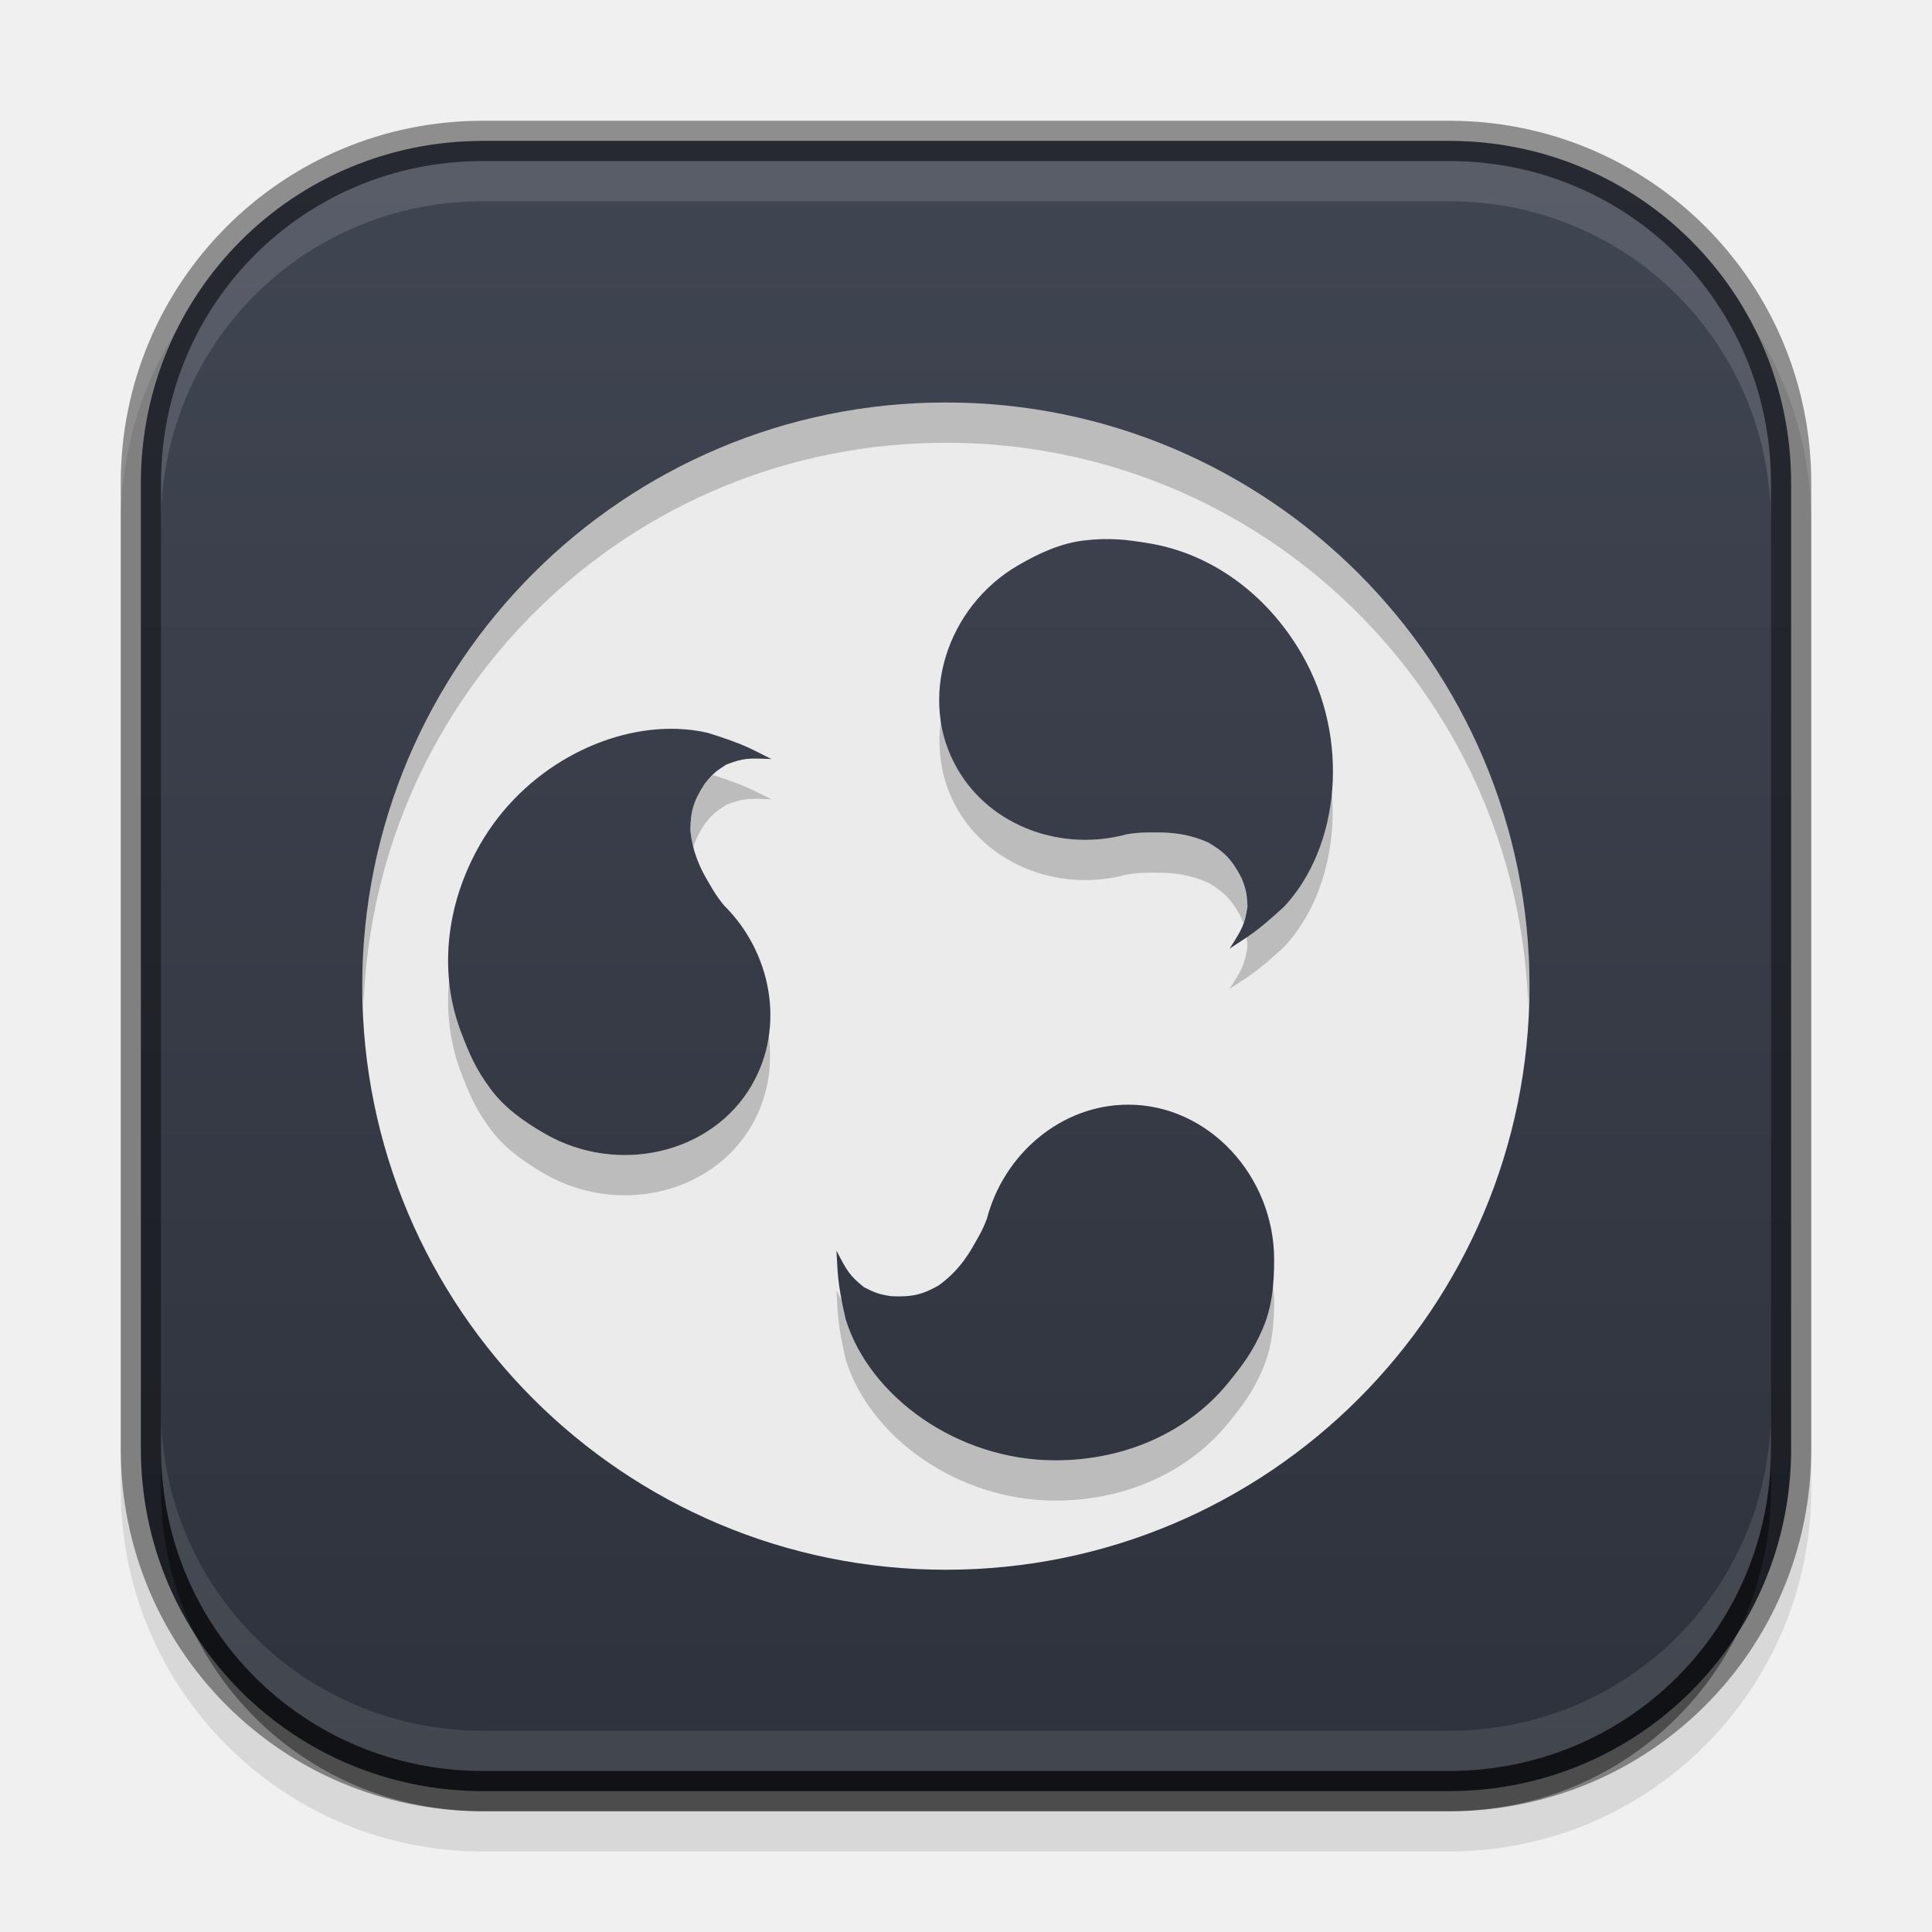
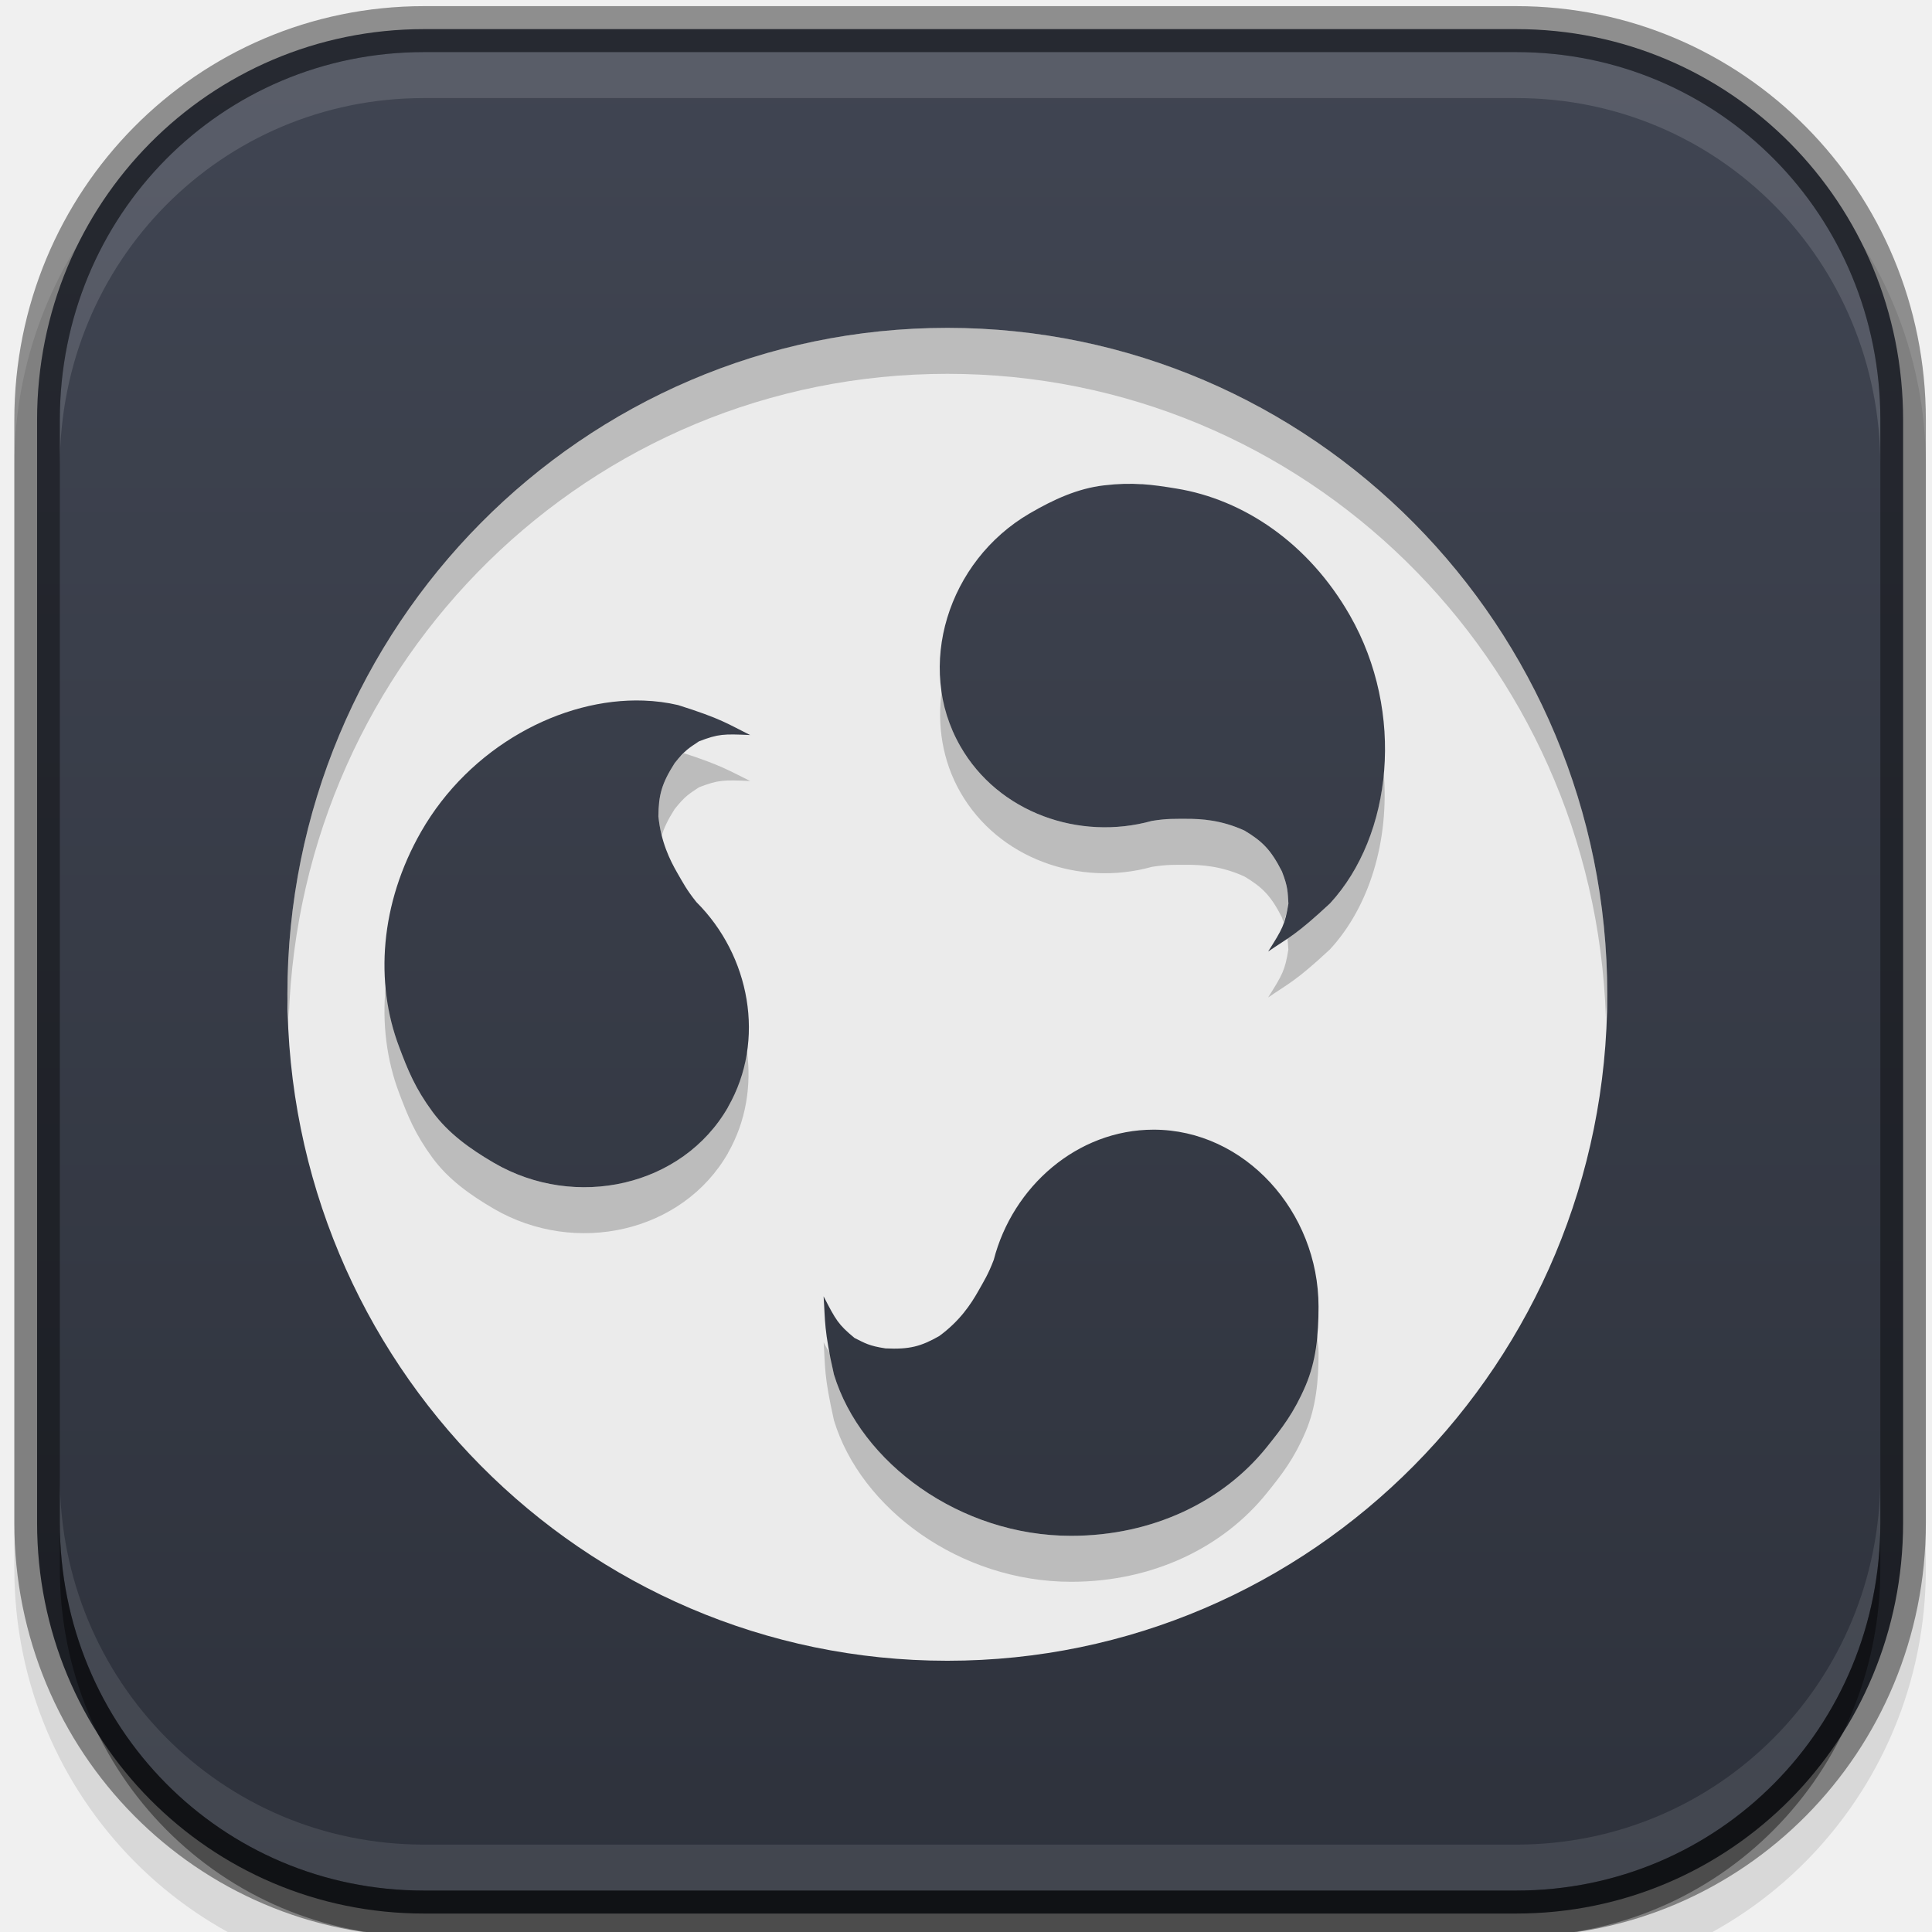
<svg xmlns="http://www.w3.org/2000/svg" id="svg4767" height="48" viewBox="0 0 48 48" width="48" version="1.1">
  <defs id="defs4769">
-     <linearGradient id="linearGradient11216" y2="244" gradientUnits="userSpaceOnUse" x2="332" gradientTransform="matrix(0,-1,1,0,-220,336)" y1="244" x1="292">
+     <linearGradient id="linearGradient11216" y2="244" gradientUnits="userSpaceOnUse" x2="332" gradientTransform="rotate(-90,58,278)" y1="244" x1="292">
      <stop id="stop5064" stop-color="#2e323c" offset="0" />
      <stop id="stop5066" stop-color="#404552" offset="1" />
    </linearGradient>
  </defs>
-   <g>
-     <rect id="rect4122" opacity=".1" ry="9" style="color:#bebebe" transform="scale(1,-1)" height="42" width="42" y="-46" x="3" />
-     <path id="path4208" style="color:#bebebe" d="m12 3.5c-4.715 0-8.5 3.785-8.5 8.5v24c0 4.715 3.785 8.5 8.5 8.5h24c4.715 0 8.5-3.785 8.5-8.5v-24c0-4.715-3.785-8.5-8.5-8.5h-24z" fill="url(#linearGradient11216)" />
-     <path id="circle4328-3" style="enable-background:new" d="m23.5 10a14.5 14.5 0 0 0 -14.5 14.5 14.5 14.5 0 0 0 14.5 14.5 14.5 14.5 0 0 0 14.5 -14.5 14.5 14.5 0 0 0 -14.5 -14.5zm4.271 3.4c0.252 0.016 0.492 0.052 0.762 0.096 1.478 0.238 2.905 1.189 3.811 2.758 1.222 2.116 0.934 4.797-0.436 6.268-0.742 0.684-0.898 0.736-1.359 1.047 0.315-0.493 0.371-0.59 0.445-1.043-0.017-0.255-0.008-0.359-0.143-0.701-0.242-0.469-0.428-0.654-0.824-0.889-0.51-0.229-0.945-0.255-1.275-0.254-0.256 0.002-0.414-0.01-0.758 0.045-1.59 0.438-3.372-0.175-4.209-1.625-1.001-1.734-0.271-4.029 1.522-5.064 0.528-0.305 1.056-0.544 1.633-0.611 0.317-0.037 0.58-0.042 0.832-0.025zm-10.943 4.709c0.257 0.009 0.511 0.041 0.756 0.098 0.963 0.301 1.085 0.408 1.584 0.652-0.585-0.026-0.695-0.026-1.125 0.137-0.213 0.142-0.306 0.188-0.535 0.475-0.286 0.444-0.352 0.696-0.357 1.156 0.057 0.556 0.25 0.947 0.416 1.232 0.13 0.221 0.201 0.364 0.42 0.635 1.174 1.158 1.533 3.007 0.695 4.457h0.002c-1.001 1.734-3.356 2.25-5.148 1.215-0.528-0.305-0.999-0.642-1.346-1.107-0.381-0.512-0.542-0.905-0.736-1.416-0.533-1.399-0.423-3.109 0.482-4.678 1.069-1.852 3.092-2.92 4.893-2.856zm11.203 9.336c2.002 0 3.625 1.781 3.625 3.852-0 0.61-0.055 1.185-0.285 1.719-0.253 0.585-0.514 0.919-0.859 1.344-0.945 1.161-2.481 1.922-4.293 1.922-2.444 0-4.622-1.591-5.211-3.512-0.222-0.985-0.188-1.145-0.227-1.699 0.27 0.519 0.324 0.615 0.68 0.906 0.229 0.113 0.317 0.172 0.68 0.227 0.527 0.025 0.778-0.042 1.18-0.268 0.453-0.328 0.695-0.692 0.859-0.979 0.126-0.223 0.215-0.355 0.34-0.68 0.416-1.596 1.837-2.832 3.512-2.832z" fill="#ebebeb" />
-     <g>
-       <path id="path3961" opacity=".2" style="color:#000000" d="m23.5 10c-8.02 0-14.5 6.48-14.5 14.5 0 0.167 0.026 0.334 0.031 0.5 0.263-7.788 6.616-14 14.469-14 7.853 0 14.206 6.212 14.469 14 0.006-0.166 0.031-0.333 0.031-0.5 0-8.02-6.48-14.5-14.5-14.5zm-0.121 7.885c-0.107 0.752 0.009 1.528 0.406 2.217 0.837 1.45 2.619 2.063 4.209 1.625 0.344-0.054 0.502-0.043 0.758-0.045 0.33-0.001 0.765 0.025 1.275 0.254 0.396 0.234 0.582 0.419 0.824 0.889 0.02 0.051 0.021 0.072 0.035 0.113 0.043-0.117 0.077-0.228 0.107-0.412-0.017-0.255-0.008-0.359-0.143-0.701-0.242-0.469-0.428-0.654-0.824-0.889-0.51-0.229-0.945-0.255-1.275-0.254-0.256 0.002-0.414-0.01-0.758 0.045-1.59 0.438-3.372-0.175-4.209-1.625-0.222-0.384-0.347-0.797-0.406-1.217zm-5.666 1.369c-0.061 0.058-0.12 0.11-0.205 0.217-0.286 0.444-0.352 0.696-0.357 1.156 0.016 0.152 0.041 0.291 0.074 0.42 0.053-0.177 0.14-0.353 0.283-0.576 0.229-0.287 0.322-0.333 0.535-0.475 0.43-0.163 0.54-0.163 1.125-0.137-0.466-0.228-0.656-0.348-1.455-0.605zm15.377 0.426c-0.099 1.1-0.507 2.118-1.182 2.842-0.468 0.431-0.71 0.612-0.936 0.764 0.008 0.074 0.015 0.144 0.021 0.24-0.074 0.453-0.131 0.549-0.445 1.043 0.461-0.311 0.617-0.363 1.359-1.047 0.876-0.94 1.302-2.376 1.182-3.842zm-21.93 4.643c-0.082 0.815 0.022 1.608 0.293 2.32 0.195 0.511 0.356 0.904 0.736 1.416 0.347 0.466 0.818 0.802 1.346 1.107 1.793 1.035 4.147 0.519 5.148-1.215h-0.002c0.398-0.69 0.518-1.468 0.416-2.221-0.06 0.422-0.193 0.835-0.416 1.221h0.002c-1.001 1.734-3.356 2.25-5.148 1.215-0.528-0.305-0.999-0.642-1.346-1.107-0.381-0.512-0.542-0.905-0.736-1.416-0.158-0.416-0.252-0.862-0.293-1.32zm20.457 7.578c-0.034 0.387-0.094 0.763-0.246 1.115-0.253 0.585-0.514 0.919-0.859 1.344-0.945 1.161-2.481 1.922-4.293 1.922-2.444 0-4.622-1.591-5.211-3.512-0.048-0.215-0.053-0.292-0.08-0.441-0.047-0.084-0.082-0.134-0.146-0.258 0.038 0.555 0.005 0.715 0.227 1.699 0.589 1.921 2.767 3.512 5.211 3.512 1.812 0 3.348-0.761 4.293-1.922 0.346-0.424 0.607-0.758 0.859-1.344 0.23-0.533 0.285-1.111 0.285-1.721 0-0.134-0.026-0.263-0.039-0.395z" />
-       <path id="rect3902" opacity="0.13" style="color:#bebebe" d="m12 4c-4.449 0-8 3.551-8 8v1c0-4.449 3.551-8 8-8h24c4.449 0 8 3.551 8 8v-1c0-4.449-3.551-8-8-8h-24z" fill="#fff" />
-       <path id="path4093" opacity="0.41" style="color:#bebebe" d="m36 45c4.449 0 8-3.551 8-8v-1c0 4.449-3.551 8-8 8h-24c-4.449 0-8-3.551-8-8v1c0 4.449 3.551 8 8 8h24z" />
-       <path id="path4294" opacity=".1" style="color:#bebebe" d="m12 44c-4.449 0-8-3.551-8-8v-1c0 4.449 3.551 8 8 8h24c4.449 0 8-3.551 8-8v1c0 4.449-3.551 8-8 8h-24z" fill="#fff" />
-       <path id="rect4783" opacity="0.41" style="color:#bebebe" d="m12 3c-4.986 0-9 4.014-9 9v24c0 4.986 4.014 9 9 9h24c4.986 0 9-4.014 9-9v-24c0-4.986-4.014-9-9-9h-24zm0 1h24c4.449 0 8 3.551 8 8v24c0 4.449-3.551 8-8 8h-24c-4.449 0-8-3.551-8-8v-24c0-4.449 3.551-8 8-8z" />
+   <g id="g17" transform="matrix(1.130751,0,0,1.1419,-3.03632,-3.273157)">
+     <rect id="rect4122" ry="9" style="color:#bebebe;opacity:0.1" transform="scale(1,-1)" height="42" width="42" y="-46" x="3" />
+     <path id="path4208" style="color:#bebebe;fill:url(#linearGradient11216)" d="M 12,3.5 C 7.285,3.5 3.5,7.285 3.5,12 v 24 c 0,4.715 3.785,8.5 8.5,8.5 h 24 c 4.715,0 8.5,-3.785 8.5,-8.5 V 12 C 44.5,7.285 40.715,3.5 36,3.5 Z" />
+     <path id="circle4328-3" style="fill:#ebebeb;enable-background:new" d="M 23.5,10 A 14.5,14.5 0 0 0 9,24.5 14.5,14.5 0 0 0 23.5,39 14.5,14.5 0 0 0 38,24.5 14.5,14.5 0 0 0 23.5,10 Z m 4.271,3.4 c 0.252,0.016 0.492,0.052 0.762,0.096 1.478,0.238 2.905,1.189 3.811,2.758 1.222,2.116 0.934,4.797 -0.436,6.268 -0.742,0.684 -0.898,0.736 -1.359,1.047 0.315,-0.493 0.371,-0.59 0.445,-1.043 -0.017,-0.255 -0.008,-0.359 -0.143,-0.701 -0.242,-0.469 -0.428,-0.654 -0.824,-0.889 -0.51,-0.229 -0.945,-0.255 -1.275,-0.254 -0.256,0.002 -0.414,-0.01 -0.758,0.045 -1.59,0.438 -3.372,-0.175 -4.209,-1.625 -1.001,-1.734 -0.271,-4.029 1.522,-5.064 0.528,-0.305 1.056,-0.544 1.633,-0.611 0.317,-0.037 0.58,-0.042 0.832,-0.025 z m -10.943,4.709 c 0.257,0.009 0.511,0.041 0.756,0.098 0.963,0.301 1.085,0.408 1.584,0.652 -0.585,-0.026 -0.695,-0.026 -1.125,0.137 -0.213,0.142 -0.306,0.188 -0.535,0.475 -0.286,0.444 -0.352,0.696 -0.357,1.156 0.057,0.556 0.25,0.947 0.416,1.232 0.13,0.221 0.201,0.364 0.42,0.635 1.174,1.158 1.533,3.007 0.695,4.457 h 0.002 c -1.001,1.734 -3.356,2.25 -5.148,1.215 -0.528,-0.305 -0.999,-0.642 -1.346,-1.107 -0.381,-0.512 -0.542,-0.905 -0.736,-1.416 -0.533,-1.399 -0.423,-3.109 0.482,-4.678 1.069,-1.852 3.092,-2.92 4.893,-2.856 z m 11.203,9.336 c 2.002,0 3.625,1.781 3.625,3.852 -2.2e-4,0.61 -0.055,1.185 -0.285,1.719 -0.253,0.585 -0.514,0.919 -0.859,1.344 -0.945,1.161 -2.481,1.922 -4.293,1.922 -2.444,0 -4.622,-1.591 -5.211,-3.512 -0.222,-0.985 -0.188,-1.145 -0.227,-1.699 0.27,0.519 0.324,0.615 0.68,0.906 0.229,0.113 0.317,0.172 0.68,0.227 0.527,0.025 0.778,-0.042 1.18,-0.268 0.453,-0.328 0.695,-0.692 0.859,-0.979 0.126,-0.223 0.215,-0.355 0.34,-0.68 0.416,-1.596 1.837,-2.832 3.512,-2.832 z" />
+     <g id="g15">
+       <path id="path3961" style="color:#000000;opacity:0.2" d="M 23.5,10 C 15.48,10 9,16.48 9,24.5 c 0,0.167 0.026,0.334 0.031,0.5 0.263,-7.788 6.616,-14 14.469,-14 7.853,0 14.206,6.212 14.469,14 0.006,-0.166 0.031,-0.333 0.031,-0.5 0,-8.02 -6.48,-14.5 -14.5,-14.5 z m -0.121,7.885 c -0.107,0.752 0.009,1.528 0.406,2.217 0.837,1.45 2.619,2.063 4.209,1.625 0.344,-0.054 0.502,-0.043 0.758,-0.045 0.33,-9.1e-4 0.765,0.025 1.275,0.254 0.396,0.234 0.582,0.419 0.824,0.889 0.02,0.051 0.021,0.072 0.035,0.113 0.043,-0.117 0.077,-0.228 0.107,-0.412 -0.017,-0.255 -0.008,-0.359 -0.143,-0.701 -0.242,-0.469 -0.428,-0.654 -0.824,-0.889 -0.51,-0.229 -0.945,-0.255 -1.275,-0.254 -0.256,0.002 -0.414,-0.01 -0.758,0.045 -1.59,0.438 -3.372,-0.175 -4.209,-1.625 -0.222,-0.384 -0.347,-0.797 -0.406,-1.217 z m -5.666,1.369 c -0.061,0.058 -0.12,0.11 -0.205,0.217 -0.286,0.444 -0.352,0.696 -0.357,1.156 0.016,0.152 0.041,0.291 0.074,0.42 0.053,-0.177 0.14,-0.353 0.283,-0.576 0.229,-0.287 0.322,-0.333 0.535,-0.475 0.43,-0.163 0.54,-0.163 1.125,-0.137 -0.466,-0.228 -0.656,-0.348 -1.455,-0.605 z m 15.377,0.426 c -0.099,1.1 -0.507,2.118 -1.182,2.842 -0.468,0.431 -0.71,0.612 -0.936,0.764 0.008,0.074 0.015,0.144 0.021,0.24 -0.074,0.453 -0.131,0.549 -0.445,1.043 0.461,-0.311 0.617,-0.363 1.359,-1.047 0.876,-0.94 1.302,-2.376 1.182,-3.842 z m -21.93,4.643 c -0.082,0.815 0.022,1.608 0.293,2.32 0.195,0.511 0.356,0.904 0.736,1.416 0.347,0.466 0.818,0.802 1.346,1.107 1.793,1.035 4.147,0.519 5.148,-1.215 h -0.002 c 0.398,-0.69 0.518,-1.468 0.416,-2.221 -0.06,0.422 -0.193,0.835 -0.416,1.221 h 0.002 c -1.001,1.734 -3.356,2.25 -5.148,1.215 -0.528,-0.305 -0.999,-0.642 -1.346,-1.107 -0.381,-0.512 -0.542,-0.905 -0.736,-1.416 -0.158,-0.416 -0.252,-0.862 -0.293,-1.32 z m 20.457,7.578 c -0.034,0.387 -0.094,0.763 -0.246,1.115 -0.253,0.585 -0.514,0.919 -0.859,1.344 -0.945,1.161 -2.481,1.922 -4.293,1.922 -2.444,0 -4.622,-1.591 -5.211,-3.512 -0.048,-0.215 -0.053,-0.292 -0.08,-0.441 -0.047,-0.084 -0.082,-0.134 -0.146,-0.258 0.038,0.555 0.005,0.715 0.227,1.699 0.589,1.921 2.767,3.512 5.211,3.512 1.812,0 3.348,-0.761 4.293,-1.922 0.346,-0.424 0.607,-0.758 0.859,-1.344 0.23,-0.533 0.285,-1.111 0.285,-1.721 0,-0.134 -0.026,-0.263 -0.039,-0.395 z" />
+       <path id="rect3902" style="color:#bebebe;opacity:0.13;fill:#ffffff" d="M 12,4 C 7.551,4 4,7.551 4,12 v 1 C 4,8.551 7.551,5 12,5 h 24 c 4.449,0 8,3.551 8,8 V 12 C 44,7.551 40.449,4 36,4 Z" />
+       <path id="path4093" style="color:#bebebe;opacity:0.41" d="m 36,45 c 4.449,0 8,-3.551 8,-8 v -1 c 0,4.449 -3.551,8 -8,8 H 12 C 7.551,44 4,40.449 4,36 v 1 c 0,4.449 3.551,8 8,8 z" />
+       <path id="path4294" style="color:#bebebe;opacity:0.1;fill:#ffffff" d="M 12,44 C 7.551,44 4,40.449 4,36 v -1 c 0,4.449 3.551,8 8,8 h 24 c 4.449,0 8,-3.551 8,-8 v 1 c 0,4.449 -3.551,8 -8,8 z" />
+       <path id="rect4783" style="color:#bebebe;opacity:0.41" d="M 12,3 C 7.014,3 3,7.014 3,12 v 24 c 0,4.986 4.014,9 9,9 h 24 c 4.986,0 9,-4.014 9,-9 V 12 C 45,7.014 40.986,3 36,3 Z m 0,1 h 24 c 4.449,0 8,3.551 8,8 v 24 c 0,4.449 -3.551,8 -8,8 H 12 C 7.551,44 4,40.449 4,36 V 12 C 4,7.551 7.551,4 12,4 Z" />
    </g>
  </g>
</svg>
